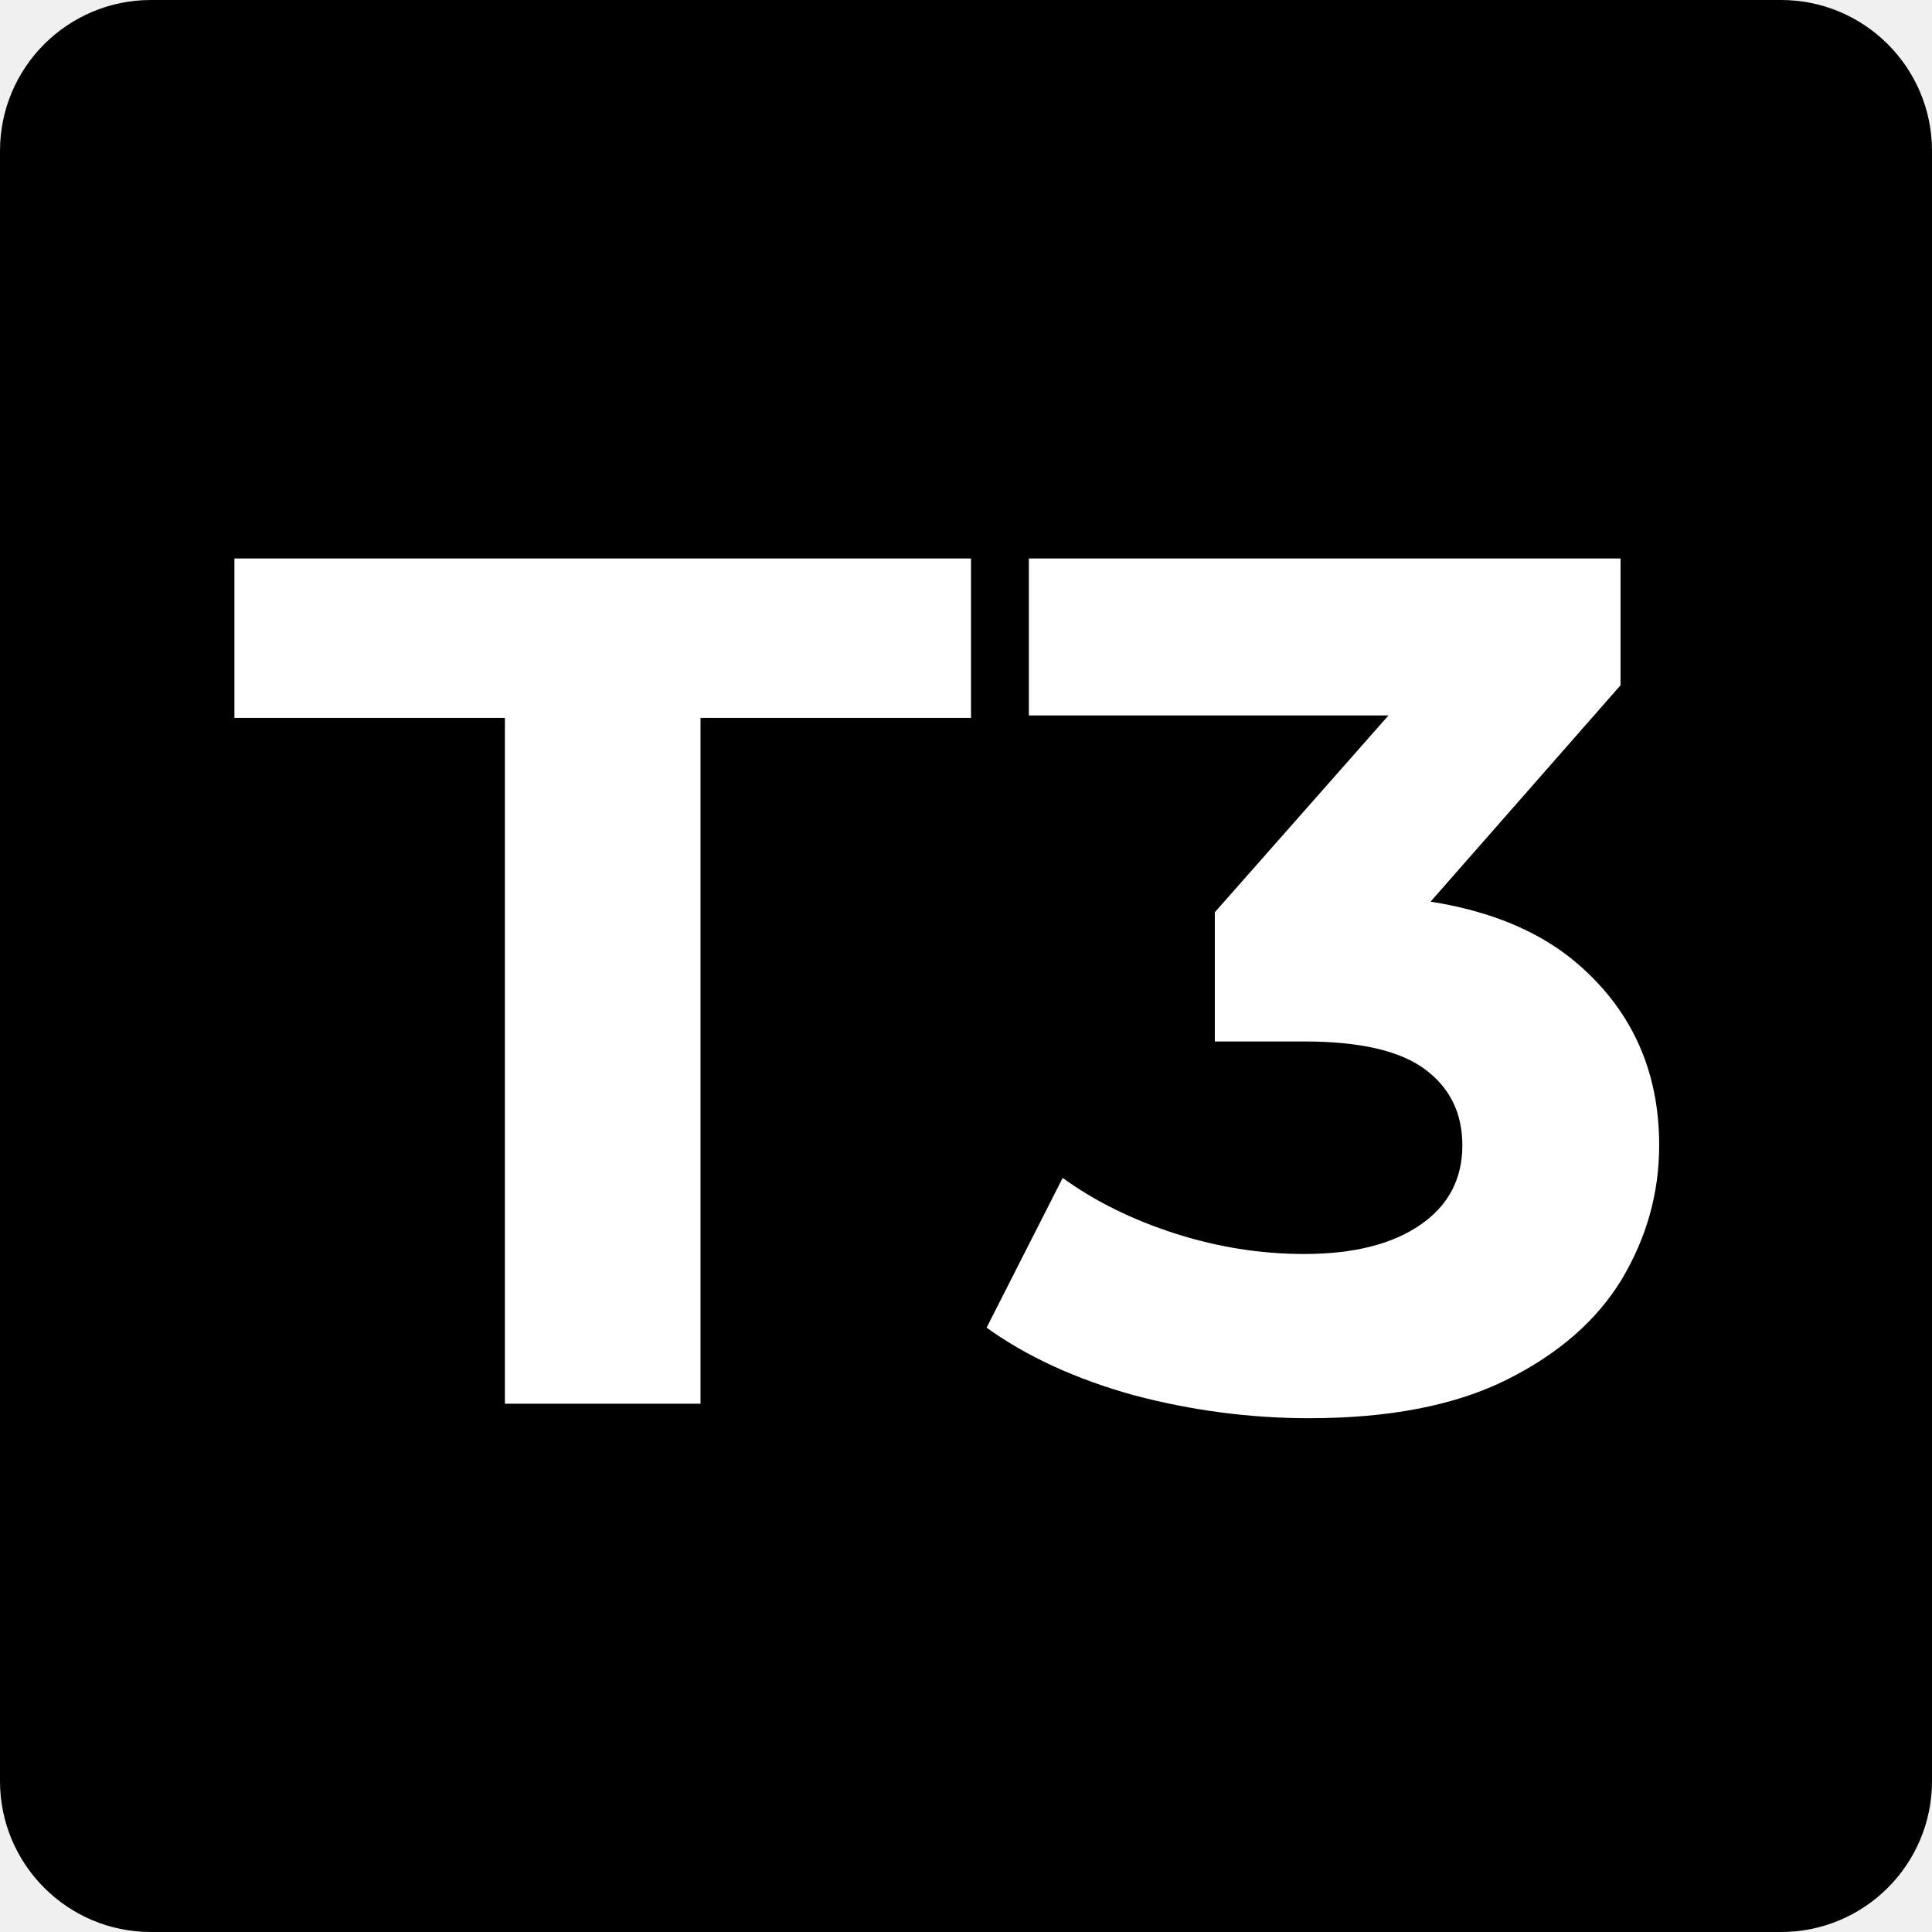
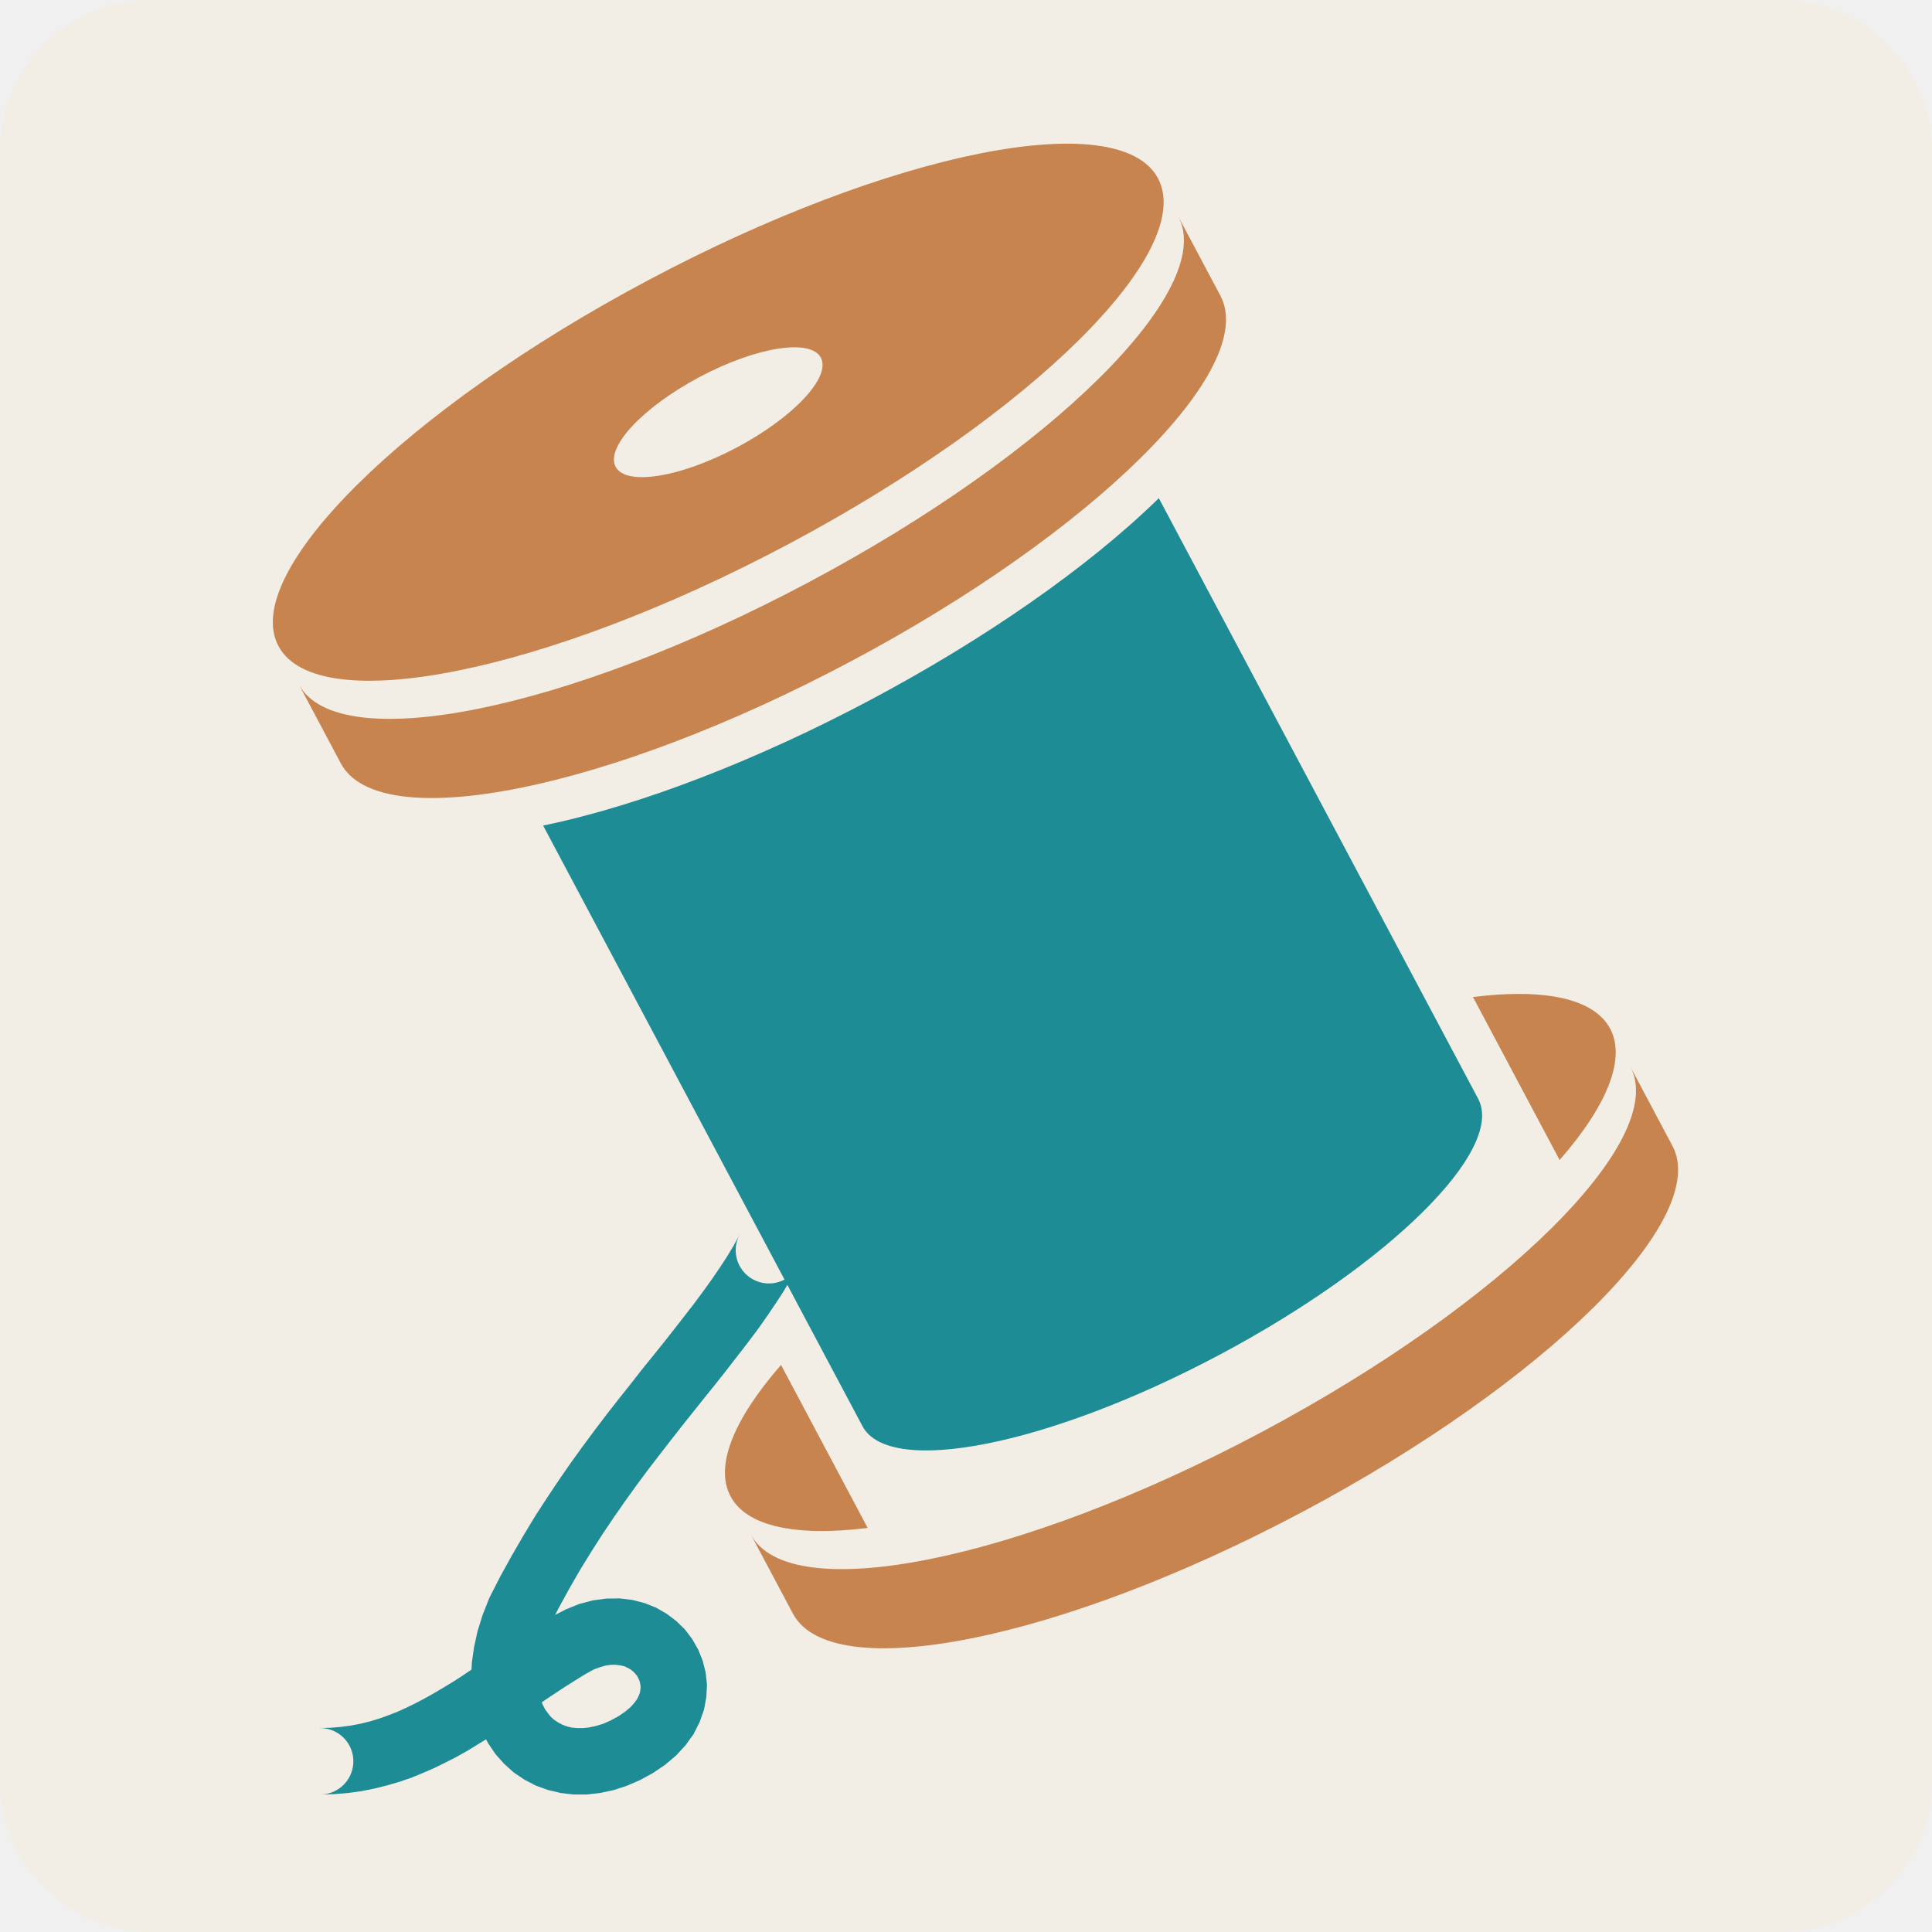
<svg xmlns="http://www.w3.org/2000/svg" width="128" height="128" viewBox="0 0 128 128" fill="none">
-   <path d="M0 10C0 4.477 4.477 0 10 0H118C123.523 0 128 4.477 128 10V118C128 123.523 123.523 128 118 128H10C4.477 128 0 123.523 0 118V10Z" fill="black" />
-   <path d="M33.451 93V47.56H15.531V37H64.331V47.56H46.411V93H33.451ZM86.725 93.96C82.832 93.96 78.965 93.453 75.125 92.44C71.285 91.373 68.032 89.88 65.365 87.96L70.405 78.04C72.539 79.587 75.019 80.813 77.845 81.72C80.672 82.627 83.525 83.08 86.405 83.08C89.659 83.08 92.219 82.44 94.085 81.16C95.952 79.88 96.885 78.12 96.885 75.88C96.885 73.747 96.059 72.067 94.405 70.84C92.752 69.613 90.085 69 86.405 69H80.485V60.44L96.085 42.76L97.525 47.4H68.165V37H107.365V45.4L91.845 63.08L85.285 59.32H89.045C95.925 59.32 101.125 60.867 104.645 63.96C108.165 67.053 109.925 71.027 109.925 75.88C109.925 79.027 109.099 81.987 107.445 84.76C105.792 87.48 103.259 89.693 99.845 91.4C96.432 93.107 92.059 93.96 86.725 93.96Z" fill="white" />
+   <rect width="128" height="128" rx="10" fill="#F2EEE6" />
+   <g transform="translate(-6.4 -6.4) scale(1.1)">
+     <g transform="translate(4.1 2.9)">
+       <g transform="translate(60 56) rotate(-28)">
+         <path fill-rule="evenodd" d="M-30 -32A30 9 0 1 0 30 -32A30 9 0 1 0 -30 -32ZM-7 -32A7 2.4 0 1 0 7 -32A7 2.4 0 1 0 -7 -32ZM-30 -29.4A30 9 0 0 0 30 -29.4V-24A30 9 0 0 1 -30 -24Z" fill="#C8844F" />
+         <path d="M-21 -14.97A30 9 0 0 0 21 -14.97V26A21 6.3 0 0 1 -21 26Z" fill="#1E8C95" />
+         <path d="M-30 28.6A30 9 0 0 0 30 28.6V34A30 9 0 0 1 -30 34ZM-30 26A30 9 0 0 1 -23.6 20.44V31.56A30 9 0 0 1 -30 26ZM23.6 20.44A30 9 0 0 1 30 26A30 9 0 0 1 23.6 31.56Z" fill="#C8844F" />
+       </g>
+       <path d="M46.28 77.25L45.9 77.95L45.5 78.61L45.05 79.3L44.57 80L44.06 80.71L43.51 81.45L42.93 82.2L42.33 82.97L41.7 83.77L41.05 84.58L40.37 85.42L39.69 86.29L38.99 87.17L38.27 88.09L37.55 89.04L36.83 90.01L36.1 91.02L35.38 92.06L34.66 93.14L33.94 94.25L33.24 95.41L32.55 96.6L31.87 97.83L31.19 99.16L30.78 100.2L30.48 101.17L30.27 102.12L30.14 103.04L30.09 103.94L30.13 104.81L30.26 105.65L30.46 106.45L30.75 107.21L31.12 107.92L31.57 108.58L32.09 109.16L32.67 109.68L33.31 110.11L34 110.47L34.73 110.73L35.49 110.91L36.26 111L37.06 111L37.86 110.91L38.66 110.74L39.46 110.48L40.25 110.14L41.04 109.71L41.78 109.21L42.45 108.64L43.02 108.02L43.5 107.35L43.86 106.63L44.12 105.89L44.26 105.14L44.3 104.39L44.22 103.65L44.04 102.94L43.77 102.27L43.41 101.64L42.98 101.07L42.46 100.56L41.88 100.12L41.24 99.75L40.54 99.47L39.8 99.28L39.03 99.19L38.23 99.2L37.41 99.31L36.59 99.53L35.78 99.86L35.01 100.26L34.32 100.68L33.69 101.09L33.06 101.49L32.45 101.9L31.86 102.3L31.27 102.7L30.69 103.1L30.11 103.48L29.55 103.86L28.99 104.22L28.43 104.56L27.87 104.89L27.32 105.2L26.77 105.49L26.22 105.76L25.67 106.01L25.11 106.23L24.55 106.43L23.99 106.6L23.42 106.74L22.84 106.85L22.24 106.93L21.63 106.98L20.94 107A2 2 0 0 1 21.06 111L21.85 110.98L22.68 110.91L23.49 110.8L24.28 110.64L25.04 110.45L25.79 110.23L26.52 109.98L27.22 109.69L27.91 109.39L28.58 109.06L29.24 108.72L29.88 108.36L30.5 107.98L31.12 107.6L31.73 107.21L32.33 106.81L32.92 106.41L33.51 106.01L34.1 105.62L34.68 105.22L35.27 104.83L35.85 104.45L36.44 104.08L36.99 103.74L37.46 103.48L37.86 103.33L38.21 103.23L38.53 103.19L38.82 103.19L39.07 103.22L39.3 103.27L39.5 103.36L39.68 103.46L39.84 103.58L39.97 103.71L40.09 103.86L40.17 104.01L40.24 104.17L40.28 104.34L40.3 104.5L40.29 104.67L40.26 104.86L40.19 105.05L40.08 105.27L39.91 105.5L39.68 105.75L39.37 106.01L38.96 106.29L38.5 106.54L38.05 106.74L37.62 106.87L37.21 106.96L36.84 107L36.49 107L36.16 106.97L35.87 106.9L35.6 106.8L35.35 106.67L35.12 106.52L34.91 106.34L34.73 106.12L34.55 105.87L34.4 105.58L34.28 105.25L34.18 104.87L34.12 104.44L34.09 103.95L34.12 103.42L34.2 102.84L34.34 102.2L34.55 101.52L34.81 100.84L35.4 99.71L36.03 98.56L36.67 97.45L37.33 96.38L38 95.33L38.68 94.32L39.37 93.33L40.06 92.37L40.75 91.44L41.45 90.53L42.14 89.64L42.82 88.77L43.5 87.92L44.17 87.08L44.83 86.26L45.47 85.45L46.09 84.65L46.7 83.86L47.29 83.08L47.85 82.29L48.38 81.51L48.89 80.73L49.36 79.94L49.78 79.19L49.78 79.19A2 2 0 0 1 46.28 77.25Z" fill="#1E8C95" />
+     </g>
+   </g>
</svg>
